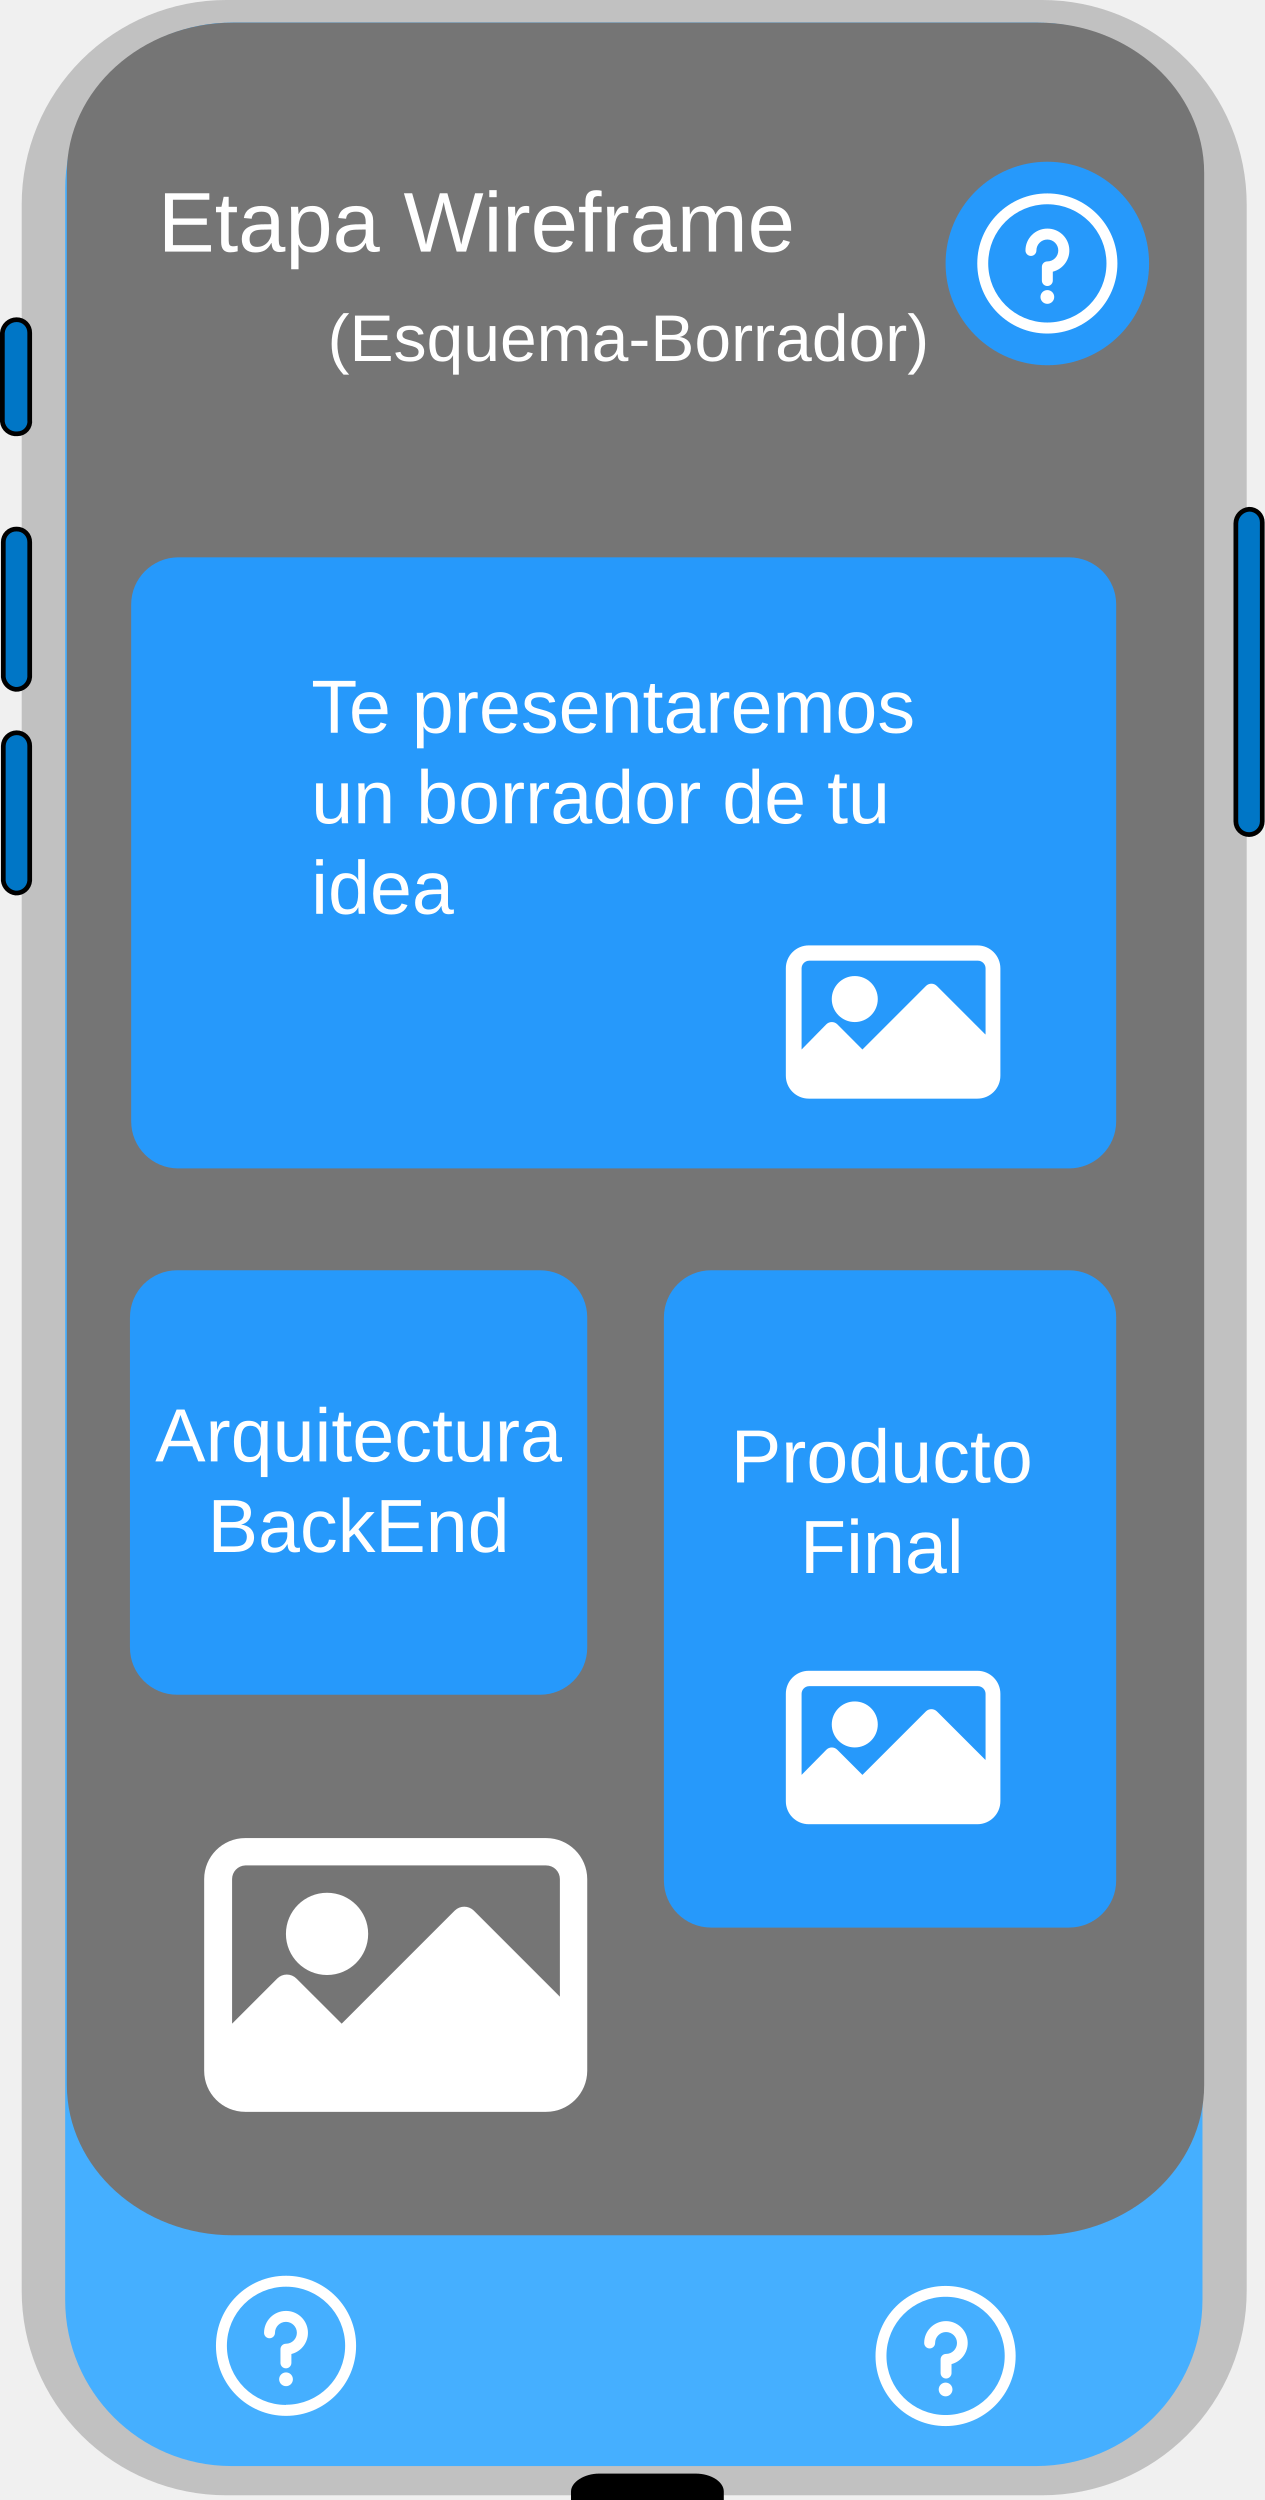
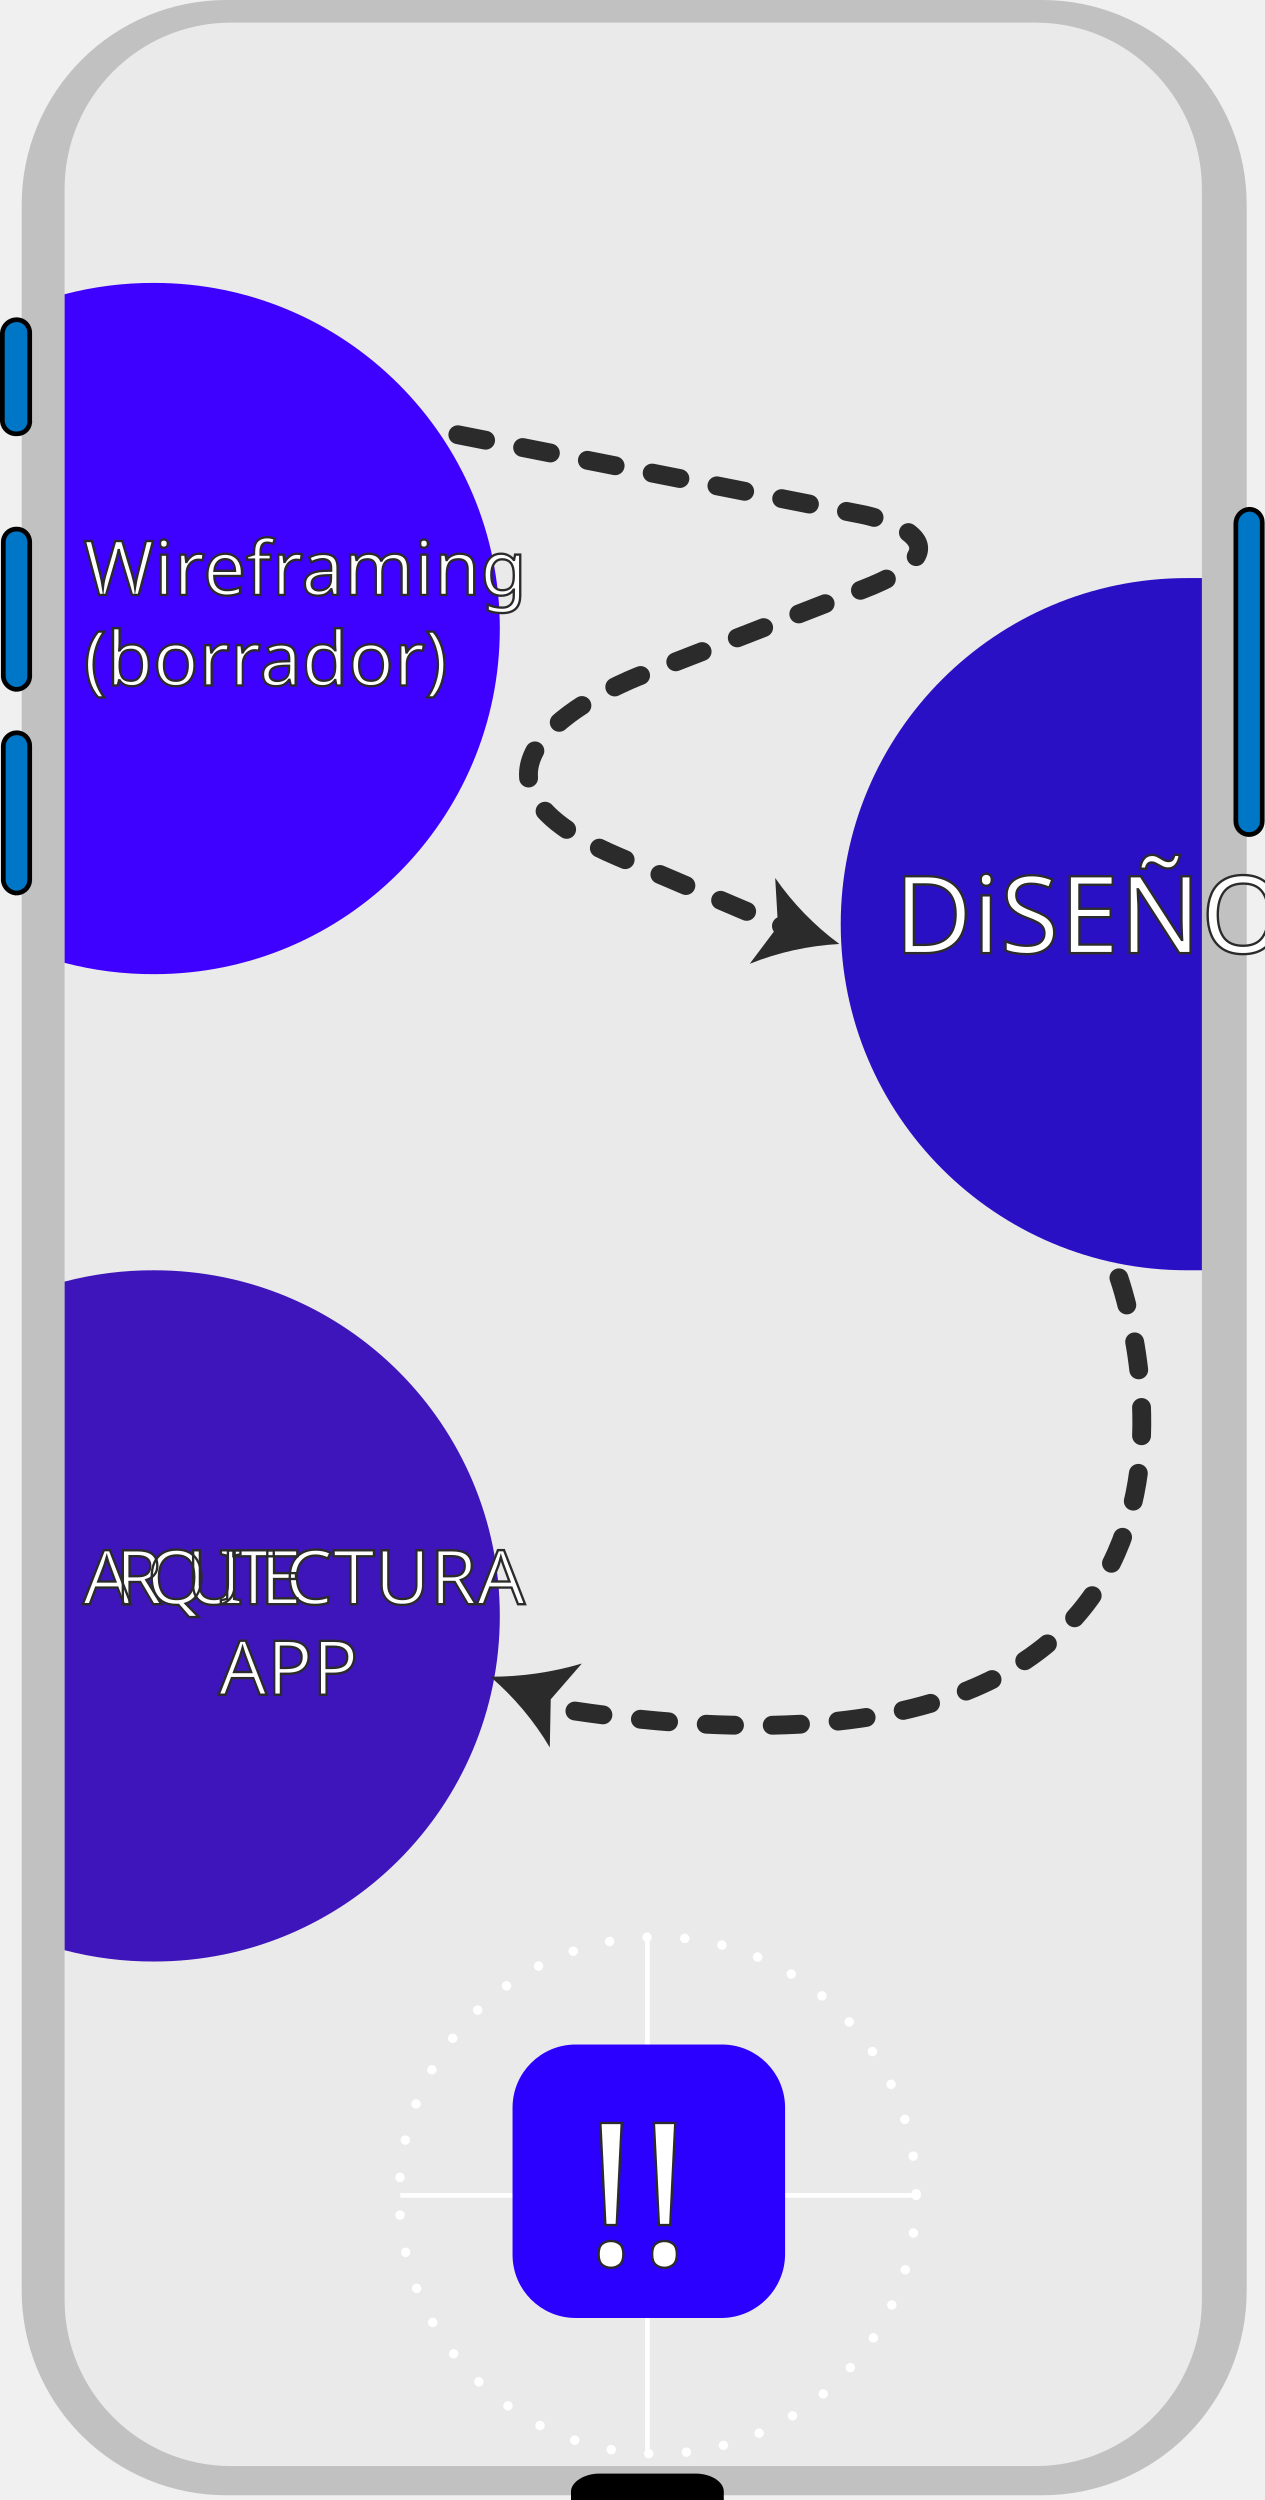
<svg xmlns="http://www.w3.org/2000/svg" viewBox="0 0 134.1 265.1">
  <path d="M24,0h86.5a21.68,21.68,0,0,1,21.7,21.7V242.9a21.68,21.68,0,0,1-21.7,21.7H24a21.68,21.68,0,0,1-21.7-21.7V21.7A21.68,21.68,0,0,1,24,0Z" fill="#c1c1c1" />
  <path d="M76.75,264.2c0-1-1.3-1.9-3-1.9H63.55c-1.6,0-3,.9-3,1.9v.9h16.2Z" />
  <path d="M132.45,54h0a1.37,1.37,0,0,1,1.4,1.4V87.1a1.4,1.4,0,1,1-2.8,0V55.5a1.52,1.52,0,0,1,1.4-1.5Z" fill="#0076c6" stroke="#000" stroke-miterlimit="10" stroke-width="0.5" />
  <path d="M1.75,56.1h0a1.37,1.37,0,0,1,1.4,1.4V71.8a1.42,1.42,0,0,1-1.5,1.3,1.49,1.49,0,0,1-1.3-1.3V57.5a1.37,1.37,0,0,1,1.4-1.4Z" fill="#0076c6" stroke="#000" stroke-miterlimit="10" stroke-width="0.5" />
  <path d="M1.75,77.7h0a1.37,1.37,0,0,1,1.4,1.4V93.4a1.42,1.42,0,0,1-1.5,1.3,1.49,1.49,0,0,1-1.3-1.3V79.1a1.43,1.43,0,0,1,1.4-1.4Z" fill="#0076c6" stroke="#000" stroke-miterlimit="10" stroke-width="0.5" />
  <path d="M1.75,33.9h0a1.37,1.37,0,0,1,1.4,1.4v9.2A1.32,1.32,0,0,1,1.85,46h0a1.46,1.46,0,0,1-1.6-1.3h0V35.3a1.52,1.52,0,0,1,1.5-1.4Z" fill="#0076c6" stroke="#000" stroke-miterlimit="10" stroke-width="0.5" />
-   <path d="M24.51,2.4h85.4A17.63,17.63,0,0,1,127.51,20V243.9a17.63,17.63,0,0,1-17.6,17.6H24.51a17.63,17.63,0,0,1-17.6-17.6V20A17.63,17.63,0,0,1,24.51,2.4Z" fill="#45afff" />
-   <path d="M24.69,2.4h85.4c9.7,0,17.6,7.15,17.6,15.94V221.09c0,8.79-7.9,15.94-17.6,15.94H24.69c-9.7,0-17.6-7.15-17.6-15.94V18.34C7.09,9.55,15,2.4,24.69,2.4Z" fill="#757575" />
-   <text transform="translate(16.76 26.68)" font-size="9" fill="#fff" font-family="ArialMT, Arial">Etapa Wireframe</text>
-   <text transform="translate(34.73 38.28)" font-size="7" fill="#fff" font-family="ArialMT, Arial">(Esquema-Borrador)</text>
-   <rect x="13.91" y="59.1" width="104.45" height="64.8" rx="5" fill="#2699fb" />
-   <rect x="13.78" y="134.7" width="48.49" height="45.01" rx="5" fill="#2699fb" />
-   <rect x="70.4" y="134.7" width="47.96" height="69.7" rx="5" fill="#2699fb" />
-   <circle cx="111.06" cy="27.94" r="10.79" fill="#2699fb" />
-   <text transform="translate(16.46 154.97)" font-size="8" fill="#fff" font-family="ArialMT, Arial">Arquitectura<tspan x="5.56" y="9.6">BackEnd</tspan>
-   </text>
-   <text />
-   <text transform="translate(77.5 157.2)" font-size="8" fill="#fff" font-family="ArialMT, Arial">Producto<tspan x="7.34" y="9.6">Final</tspan>
-   </text>
-   <text transform="translate(33 77.7)" font-size="8" fill="#fff" font-family="ArialMT, Arial">
-     <tspan letter-spacing="-0.11em">T</tspan>
-     <tspan x="4" y="0">e presentaremos</tspan>
-     <tspan x="0" y="9.6">un borrador de tu </tspan>
-     <tspan x="0" y="19.2">idea</tspan>
-   </text>
-   <path d="M103.64,100.25H85.76a2.43,2.43,0,0,0-2.43,2.44v11.38a2.43,2.43,0,0,0,2.43,2.43h17.88a2.43,2.43,0,0,0,2.44-2.43V102.69A2.44,2.44,0,0,0,103.64,100.25Zm.82,9.42-5.12-5.12a.81.81,0,0,0-1.15,0l-6.74,6.74-2.67-2.68a.83.83,0,0,0-1.15,0L85,111.29v-8.6a.82.82,0,0,1,.81-.82h17.88a.82.82,0,0,1,.82.82v7Z" fill="#fff" />
-   <circle cx="90.64" cy="105.94" r="2.44" fill="#fff" />
-   <path d="M103.64,177.17H85.76a2.43,2.43,0,0,0-2.43,2.44V191a2.43,2.43,0,0,0,2.43,2.44h17.88a2.44,2.44,0,0,0,2.44-2.44V179.61A2.44,2.44,0,0,0,103.64,177.17Zm.82,9.42-5.12-5.12a.83.83,0,0,0-1.15,0l-6.74,6.74-2.67-2.67a.81.81,0,0,0-1.15,0L85,188.21v-8.6a.81.81,0,0,1,.81-.81h17.88a.82.82,0,0,1,.82.81v7Z" fill="#fff" />
-   <circle cx="90.64" cy="182.86" r="2.44" fill="#fff" />
-   <path d="M57.91,194.91H26a4.35,4.35,0,0,0-4.35,4.35v20.33A4.35,4.35,0,0,0,26,223.94H57.91a4.36,4.36,0,0,0,4.36-4.35V199.26A4.36,4.36,0,0,0,57.91,194.91Zm1.46,16.82-9.14-9.14a1.44,1.44,0,0,0-2,0l-12,12-4.79-4.78a1.44,1.44,0,0,0-2.05,0l-4.78,4.78V199.26A1.45,1.45,0,0,1,26,197.81H57.91a1.45,1.45,0,0,1,1.46,1.45v12.47Z" fill="#fff" />
-   <circle cx="34.68" cy="205.07" r="4.36" fill="#fff" />
-   <circle cx="30.33" cy="252.3" r="0.73" fill="#fff" />
-   <path d="M30.33,241.32a7.43,7.43,0,1,0,7.43,7.43A7.42,7.42,0,0,0,30.33,241.32Zm0,13.7a6.27,6.27,0,1,1,6.27-6.27A6.27,6.27,0,0,1,30.33,255Z" fill="#fff" />
-   <path d="M30.33,245.05A2.32,2.32,0,0,0,28,247.37a.58.58,0,1,0,1.16,0,1.16,1.16,0,1,1,1.16,1.16.58.58,0,0,0-.58.58v1.45a.58.58,0,1,0,1.16,0v-.94a2.32,2.32,0,0,0-.58-4.57Z" fill="#fff" />
-   <circle cx="100.27" cy="253.38" r="0.73" fill="#fff" />
-   <path d="M100.27,242.4a7.43,7.43,0,1,0,7.43,7.42A7.43,7.43,0,0,0,100.27,242.4Zm0,13.69a6.27,6.27,0,1,1,6.27-6.27A6.27,6.27,0,0,1,100.27,256.09Z" fill="#fff" />
-   <path d="M100.27,246.13A2.32,2.32,0,0,0,98,248.45a.58.58,0,0,0,1.16,0,1.16,1.16,0,1,1,1.16,1.16.58.58,0,0,0-.58.58v1.45a.58.58,0,0,0,1.16,0v-.95a2.32,2.32,0,0,0-.58-4.56Z" fill="#fff" />
-   <circle cx="111.06" cy="31.49" r="0.73" fill="#fff" />
-   <path d="M111.06,20.51a7.43,7.43,0,1,0,7.43,7.43A7.43,7.43,0,0,0,111.06,20.51Zm0,13.69a6.27,6.27,0,1,1,6.27-6.26A6.27,6.27,0,0,1,111.06,34.2Z" fill="#fff" />
-   <path d="M111.06,24.24a2.32,2.32,0,0,0-2.32,2.32.58.58,0,0,0,1.16,0,1.16,1.16,0,1,1,1.16,1.16.58.58,0,0,0-.58.58v1.45a.58.58,0,0,0,1.16,0v-.94a2.32,2.32,0,0,0-.58-4.57Z" fill="#fff" />
+   <path d="M24.45,2.4h85.4A17.63,17.63,0,0,1,127.45,20V243.9a17.63,17.63,0,0,1-17.6,17.6H24.45a17.63,17.63,0,0,1-17.6-17.6V20A17.63,17.63,0,0,1,24.45,2.4Z" fill="#eaeaea" />
+   <path d="M125.85,61.3a36.7,36.7,0,1,0,0,73.4h1.6V61.3Z" fill="#2a10c4" />
+   <path d="M16.35,30a36.91,36.91,0,0,0-9.5,1.2v70.9a36.91,36.91,0,0,0,9.5,1.2,36.65,36.65,0,1,0,0-73.3Z" fill="#3e00ff" />
+   <path d="M16.35,134.7a36.91,36.91,0,0,0-9.5,1.2v70.9a36.91,36.91,0,0,0,9.5,1.2,36.65,36.65,0,1,0,0-73.3Z" fill="#3d15ba" />
+   <g style="isolation:isolate">
+     <text transform="translate(8.9 63.09)" font-size="8" fill="#fff" font-family="Bangers-Regular, Bangers" style="isolation:isolate">Wireframing</text>
+     <text transform="translate(8.9 63.09)" font-size="8" fill="none" stroke="#2b2b2b" stroke-miterlimit="10" stroke-width="0.25" font-family="Bangers-Regular, Bangers" style="isolation:isolate">Wireframing</text>
+     <text transform="translate(8.9 72.69)" font-size="8" fill="#fff" font-family="Bangers-Regular, Bangers" style="isolation:isolate">(borrador)</text>
+     <text transform="translate(8.9 72.69)" font-size="8" fill="none" stroke="#2b2b2b" stroke-miterlimit="10" stroke-width="0.25" font-family="Bangers-Regular, Bangers" style="isolation:isolate">(borrador)</text>
+   </g>
+   <g style="isolation:isolate">
+     <text transform="translate(8.78 170.11)" font-size="8" fill="#fff" font-family="Bangers-Regular, Bangers" style="isolation:isolate">A<tspan x="3.46" y="0" letter-spacing="-0.02em">R</tspan>
+       <tspan x="6.82" y="0" letter-spacing="-0.01em">Q</tspan>
+       <tspan x="10.98" y="0">U</tspan>
+       <tspan x="14.33" y="0" letter-spacing="-0.01em">I</tspan>
+       <tspan x="15.89" y="0" letter-spacing="0em">T</tspan>
+       <tspan x="18.78" y="0" letter-spacing="-0.01em">E</tspan>
+       <tspan x="21.46" y="0">CTURA</tspan>
+     </text>
+     <text transform="translate(8.78 170.11)" font-size="8" fill="none" stroke="#2b2b2b" stroke-miterlimit="10" stroke-width="0.25" font-family="Bangers-Regular, Bangers" style="isolation:isolate">A<tspan x="3.46" y="0" letter-spacing="-0.02em">R</tspan>
+       <tspan x="6.82" y="0" letter-spacing="-0.01em">Q</tspan>
+       <tspan x="10.98" y="0">U</tspan>
+       <tspan x="14.33" y="0" letter-spacing="-0.01em">I</tspan>
+       <tspan x="15.89" y="0" letter-spacing="0em">T</tspan>
+       <tspan x="18.78" y="0" letter-spacing="-0.01em">E</tspan>
+       <tspan x="21.46" y="0">CTURA</tspan>
+     </text>
+     <text transform="translate(23.18 179.71)" font-size="8" fill="#fff" font-family="Bangers-Regular, Bangers" style="isolation:isolate">APP</text>
+     <text transform="translate(23.18 179.71)" font-size="8" fill="none" stroke="#2b2b2b" stroke-miterlimit="10" stroke-width="0.25" font-family="Bangers-Regular, Bangers" style="isolation:isolate">APP</text>
+   </g>
+   <text transform="translate(94.77 101.07)" font-size="11.42" fill="#fff" font-family="Bangers-Regular, Bangers" style="isolation:isolate">DiSEÑO</text>
+   <text transform="translate(94.77 101.07)" font-size="11.42" fill="none" stroke="#2b2b2b" stroke-miterlimit="10" stroke-width="0.25" font-family="Bangers-Regular, Bangers" style="isolation:isolate">DiSEÑO</text>
+   <path d="M48.55,46.1l43.1,8.5s14.1,3-1.8,8.5l-22.1,8.6S43,81.2,65.45,90.8,88,100.3,88,100.3" fill="none" stroke="#2b2b2b" stroke-linecap="round" stroke-miterlimit="10" stroke-width="2" stroke-dasharray="3 4" />
+   <path d="M89,100.1a30,30,0,0,1-6.8-7l.3,5.1-3,4A29.88,29.88,0,0,1,89,100.1Z" fill="#2b2b2b" />
+   <path d="M52,177.8a30,30,0,0,1,6.3,7.5l.1-5.1,3.3-3.8A33.94,33.94,0,0,1,52,177.8Z" fill="#2b2b2b" />
+   <path d="M118.65,135.5s21.2,59.4-61.7,45.3" fill="none" stroke="#2b2b2b" stroke-linecap="round" stroke-miterlimit="10" stroke-width="2" stroke-dasharray="3 4" />
+   <circle cx="69.75" cy="232.8" r="27.4" fill="none" stroke="#fff" stroke-linecap="round" stroke-miterlimit="10" stroke-dasharray="0 4" />
+   <line x1="68.65" y1="205.5" x2="68.65" y2="260.2" fill="none" stroke="#fff" stroke-miterlimit="10" stroke-width="0.5" />
+   <line x1="42.45" y1="232.8" x2="97.15" y2="232.8" fill="none" stroke="#fff" stroke-miterlimit="10" stroke-width="0.5" />
+   <path d="M76.55,245.8H61.05a6.7,6.7,0,0,1-6.7-6.7V223.5a6.7,6.7,0,0,1,6.7-6.7h15.5a6.7,6.7,0,0,1,6.7,6.7V239A6.79,6.79,0,0,1,76.55,245.8Z" fill="#2b00ff" />
+   <text transform="translate(61.96 240.18)" font-size="21.1" fill="#fff" font-family="Bangers-Regular, Bangers" style="isolation:isolate">!!</text>
+   <text transform="translate(61.96 240.18)" font-size="21.1" fill="none" stroke="#2b2b2b" stroke-miterlimit="10" stroke-width="0.25" font-family="Bangers-Regular, Bangers" style="isolation:isolate">!!</text>
</svg>
